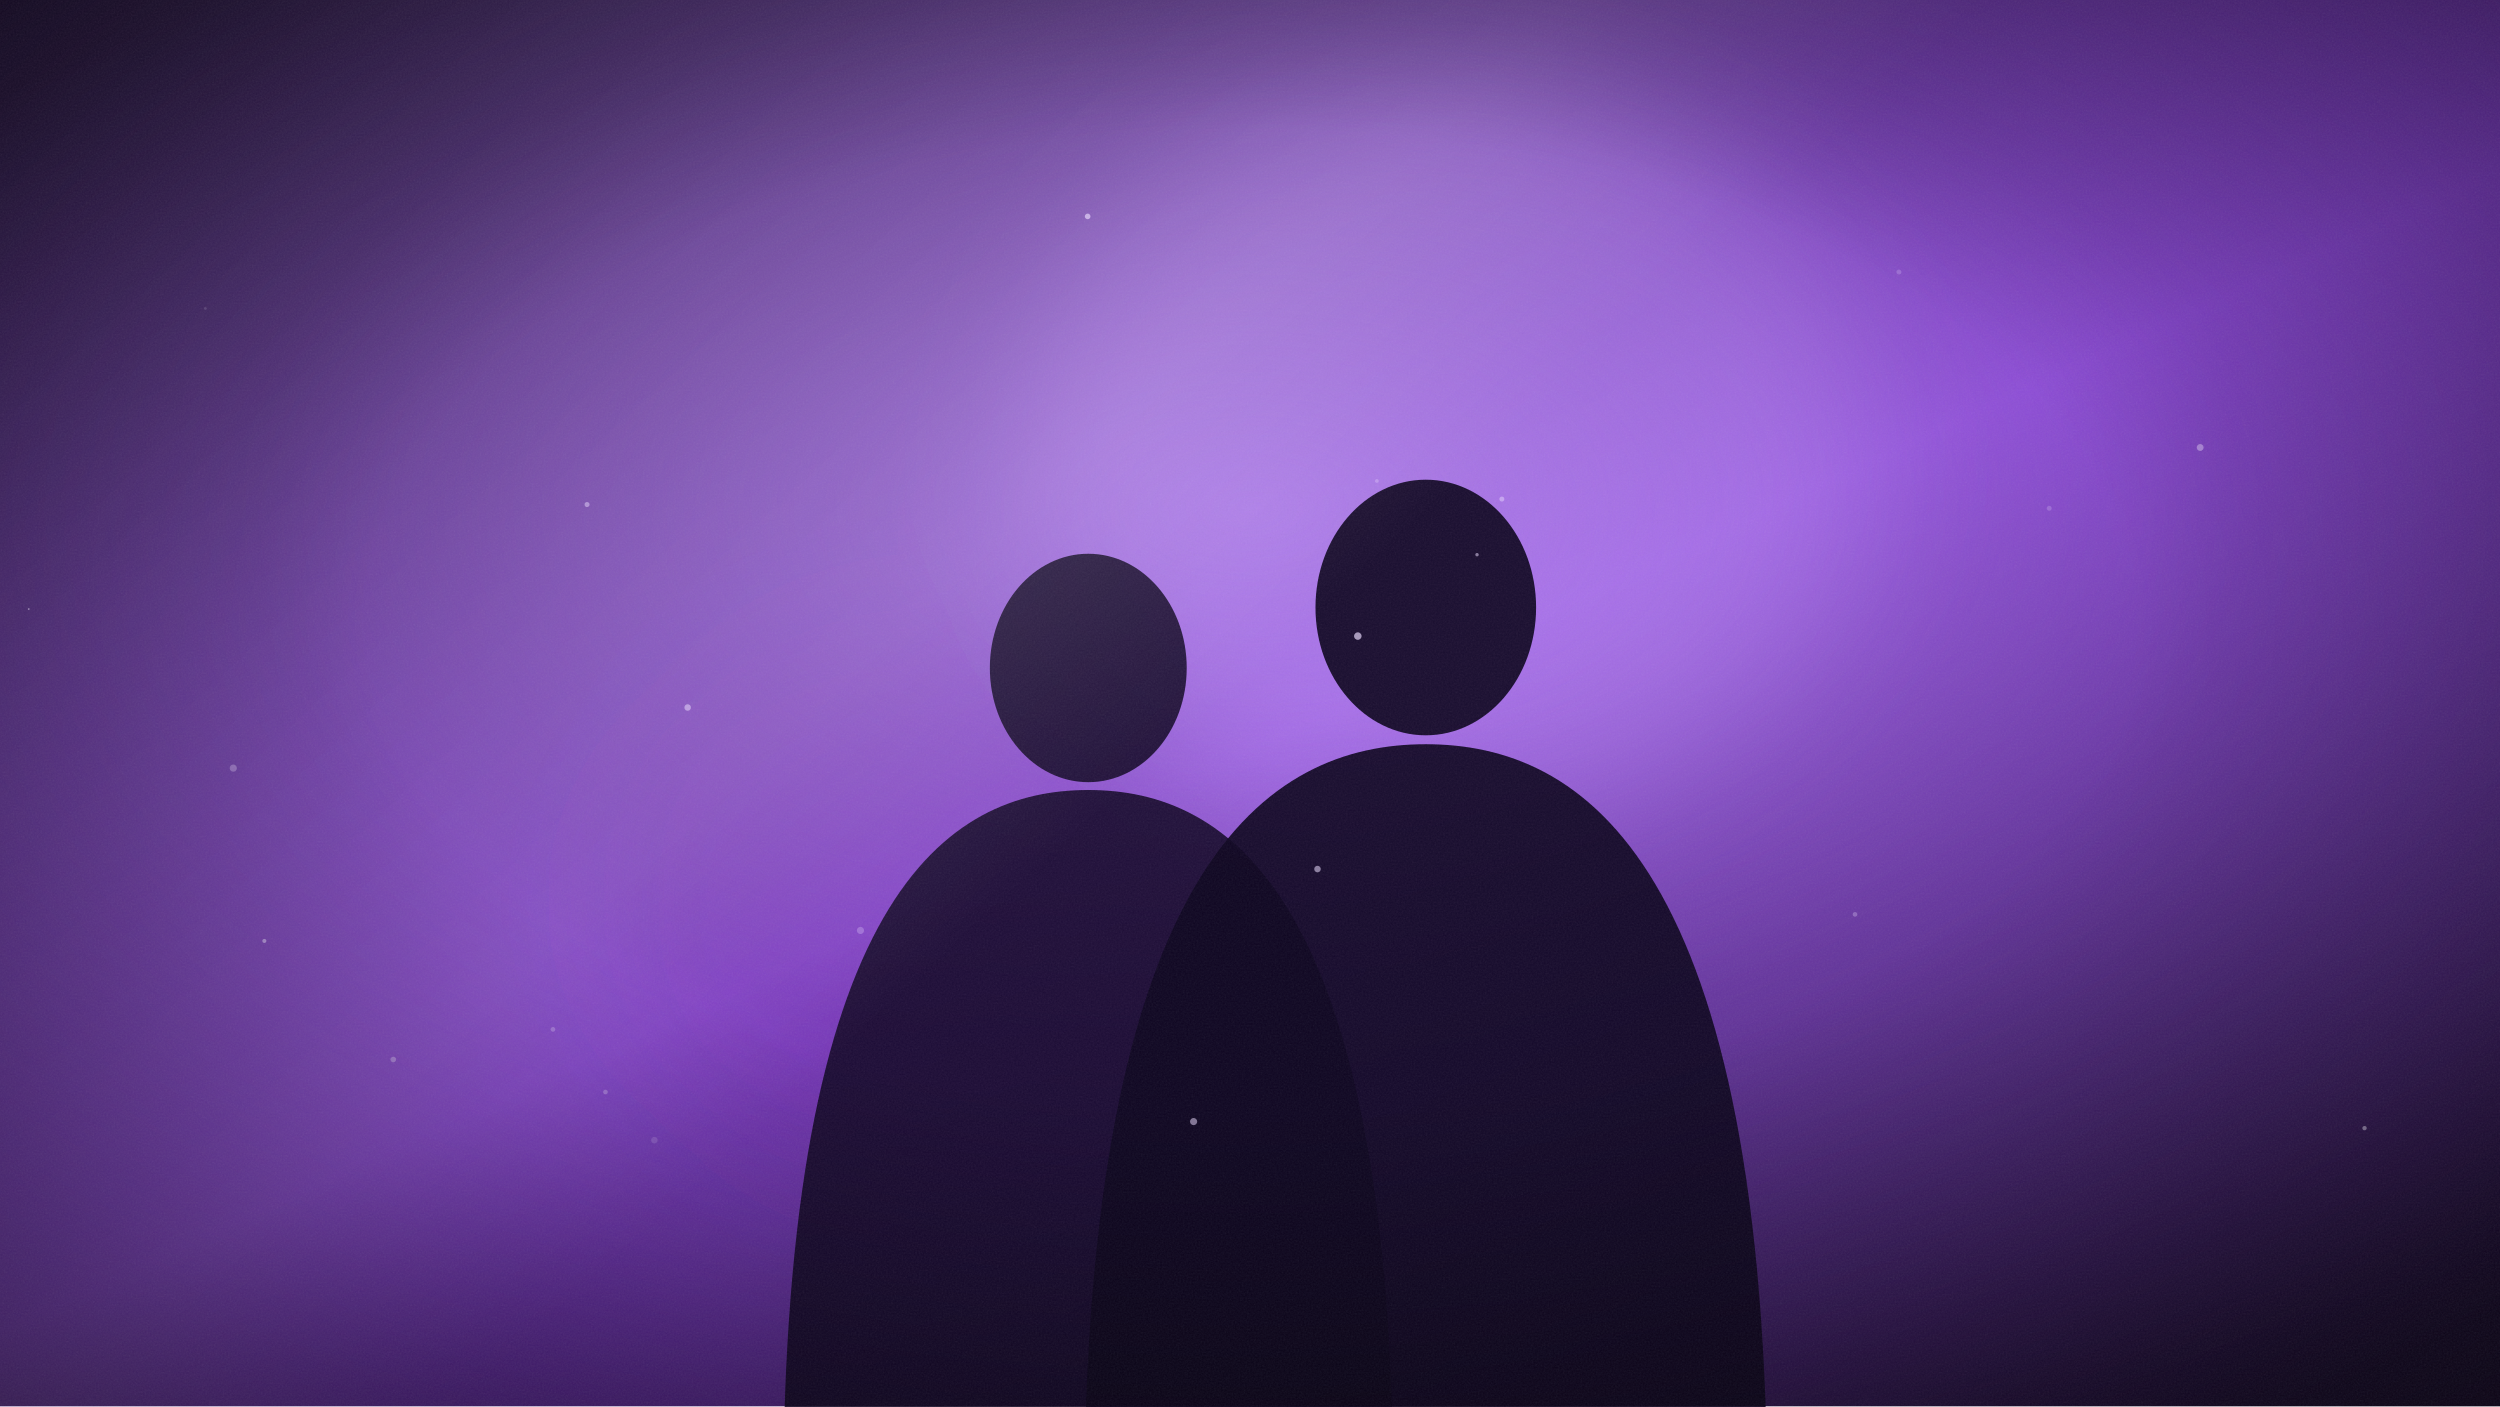
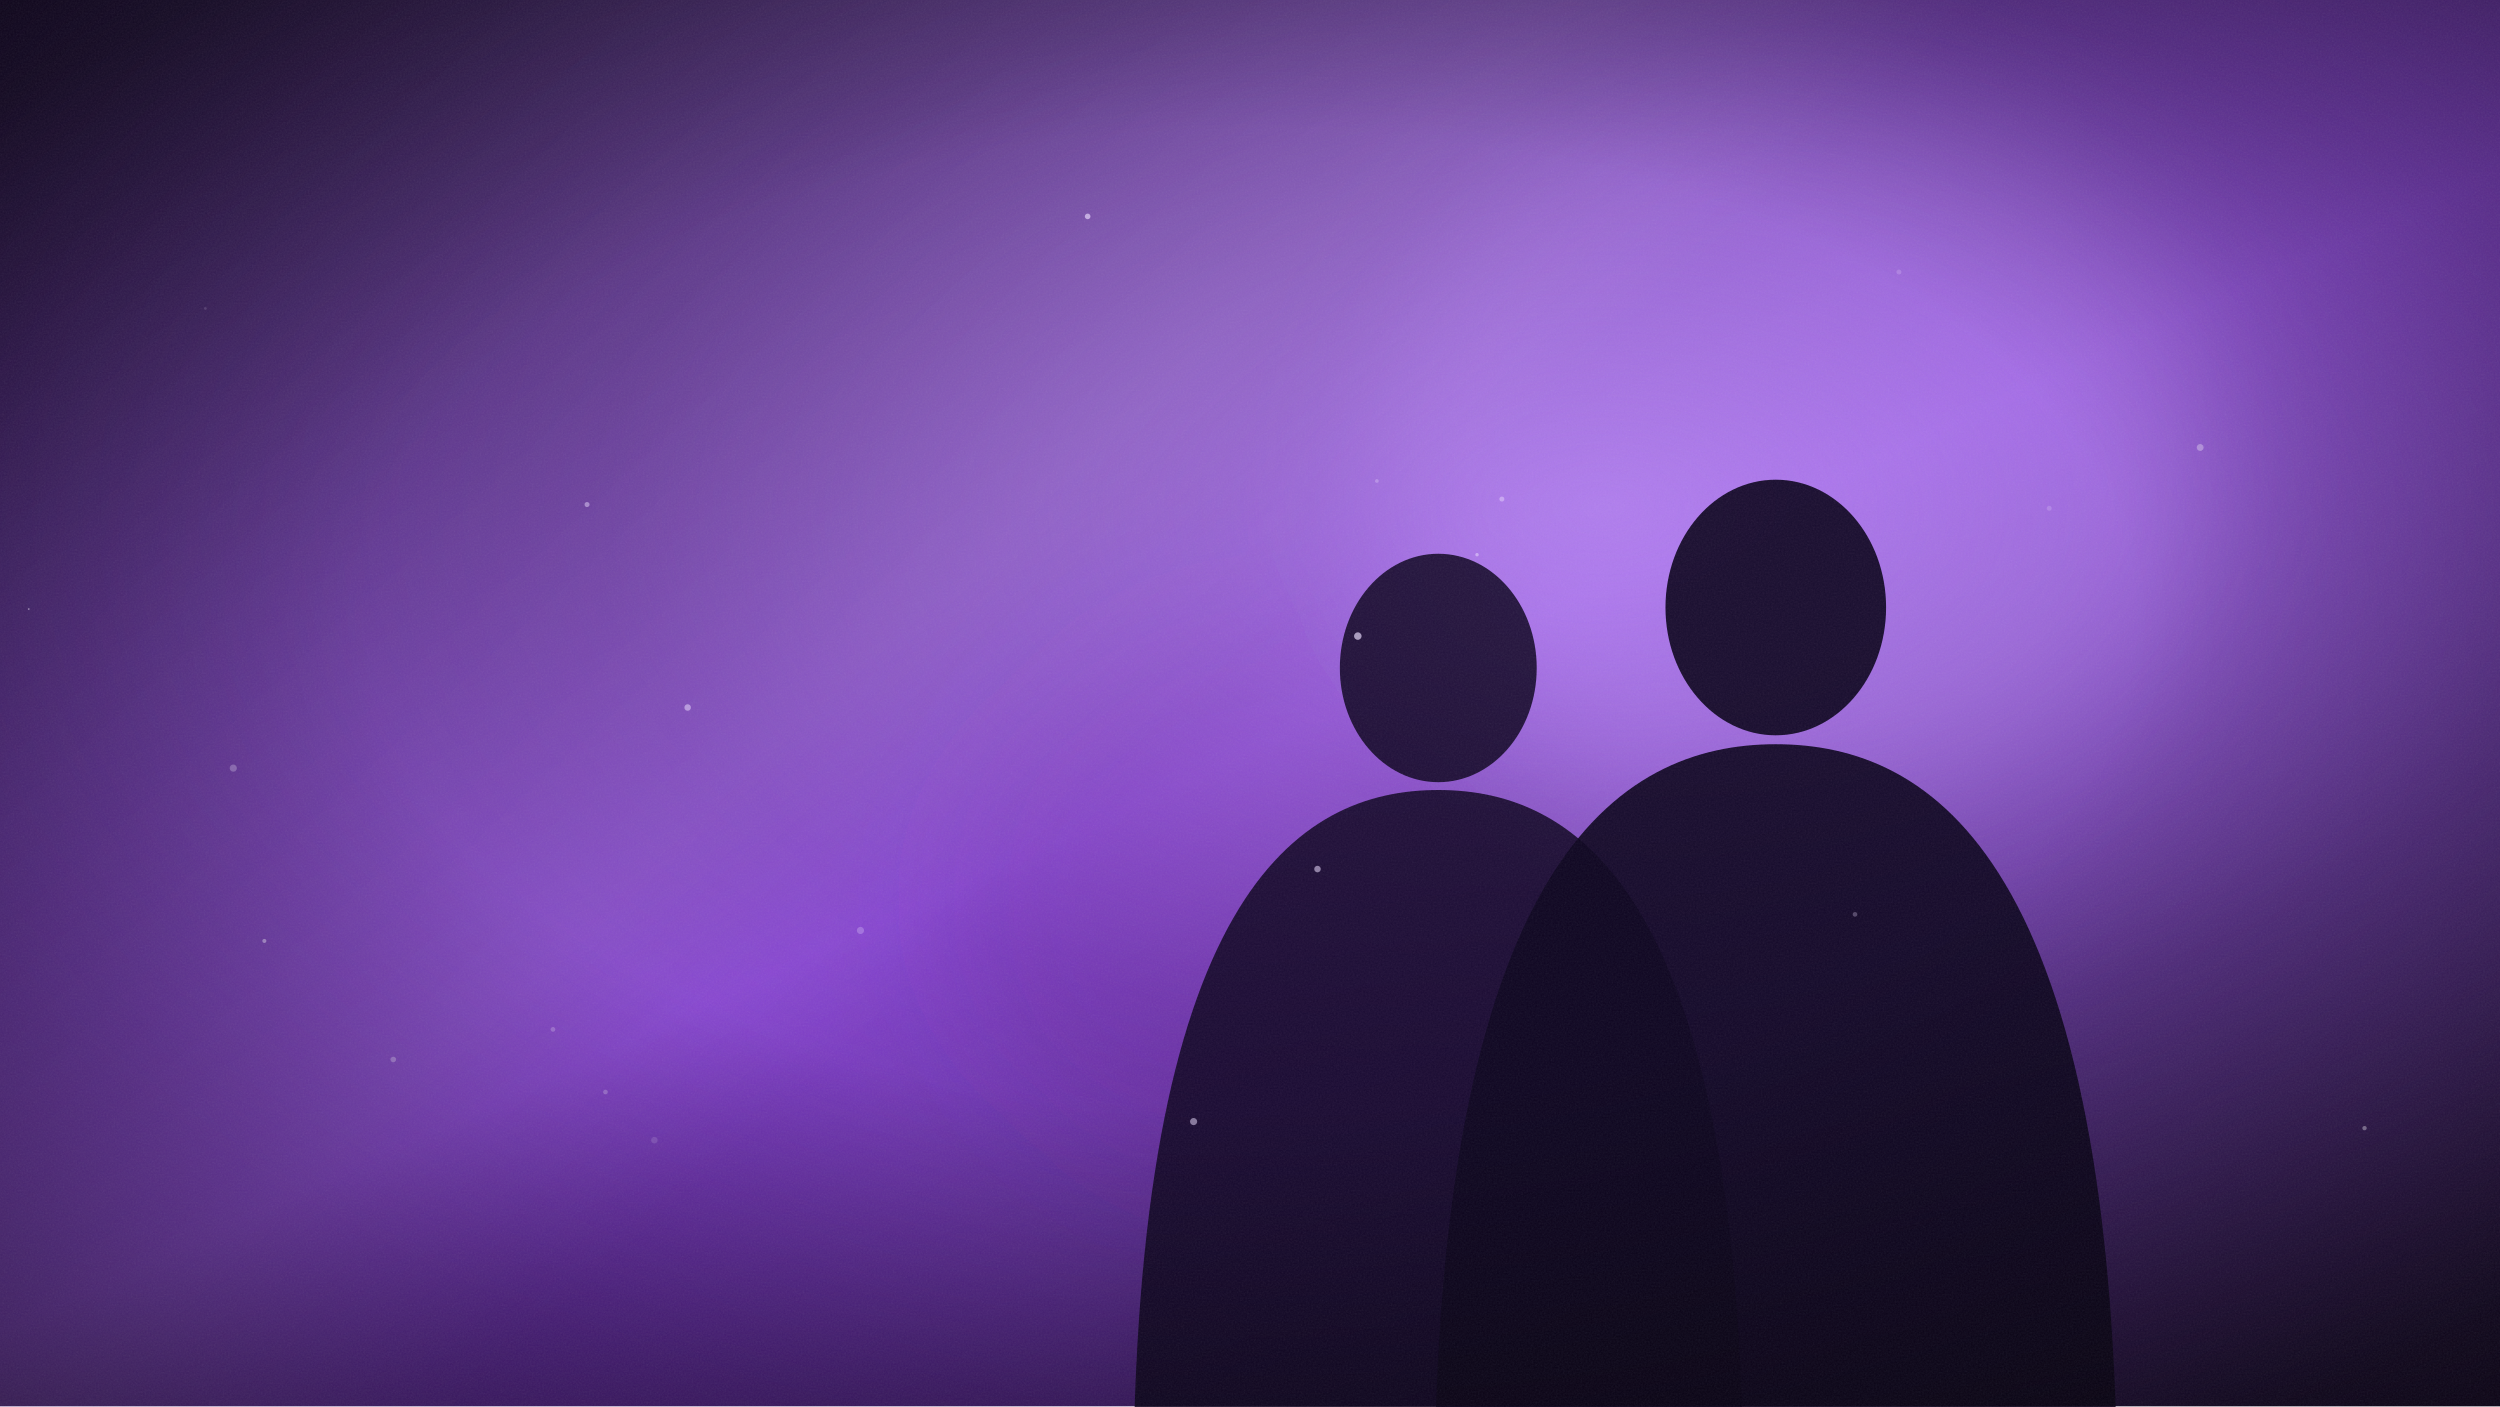
<svg xmlns="http://www.w3.org/2000/svg" width="1600" height="900" viewBox="0 0 1600 900" role="img" aria-label="Secret Heiress of Time">
  <defs>
    <linearGradient id="sky" x1="0.08" y1="0" x2="0.92" y2="1">
      <stop offset="0" stop-color="#1B0A33" />
      <stop offset="0.52" stop-color="#7A34C8" />
      <stop offset="1" stop-color="#1B0A33" />
    </linearGradient>
-     <radialGradient id="rim" cx="0.5" cy="0.36" r="0.72">
+     <radialGradient id="rim" cx="0.64" cy="0.36" r="0.72">
      <stop offset="0" stop-color="#C79BFF" stop-opacity="0.62" />
      <stop offset="0.55" stop-color="#C79BFF" stop-opacity="0.16" />
      <stop offset="1" stop-color="#C79BFF" stop-opacity="0" />
    </radialGradient>
    <linearGradient id="sweep" x1="0" y1="0" x2="1" y2="0.6">
      <stop offset="0" stop-color="#FFFFFF" stop-opacity="0" />
      <stop offset="0.46" stop-color="#FFFFFF" stop-opacity="0.10" />
      <stop offset="0.58" stop-color="#FFFFFF" stop-opacity="0" />
    </linearGradient>
    <radialGradient id="vig" cx="0.5" cy="0.44" r="0.78">
      <stop offset="0.45" stop-color="#000000" stop-opacity="0" />
      <stop offset="1" stop-color="#000000" stop-opacity="0.62" />
    </radialGradient>
    <filter id="grain" x="0" y="0" width="100%" height="100%">
      <feTurbulence type="fractalNoise" baseFrequency="0.9" numOctaves="3" seed="33" result="n" />
      <feColorMatrix in="n" type="saturate" values="0" />
      <feComponentTransfer>
        <feFuncA type="linear" slope="0.16" />
      </feComponentTransfer>
    </filter>
    <filter id="soft" x="-30%" y="-30%" width="160%" height="160%">
      <feGaussianBlur stdDeviation="41" />
    </filter>
  </defs>
  <rect width="1600" height="900" fill="url(#sky)" />
  <g filter="url(#soft)" opacity="0.9">
-     <ellipse cx="926.0" cy="288.0" rx="270.0" ry="234.0" fill="#C79BFF" opacity="0.30" />
-     <ellipse cx="602.0" cy="576.0" rx="216.0" ry="189.0" fill="#3A0F6B" opacity="0.24" />
+     <ellipse cx="1150.0" cy="288.0" rx="270.0" ry="234.0" fill="#C79BFF" opacity="0.30" />
+     <ellipse cx="826.0" cy="576.0" rx="216.0" ry="189.0" fill="#3A0F6B" opacity="0.24" />
  </g>
  <rect width="1600" height="900" fill="url(#rim)" />
  <g opacity="0.85" fill="#0D0420">
-     <ellipse cx="696.5" cy="427.5" rx="63.0" ry="73.1" />
-     <path d="M 501.2 963.0                C 501.2 571.8                  607.0 505.6                  696.5 505.6                C 786.0 505.6                  891.8 571.8                  891.8 963.0                Z" />
+     <ellipse cx="920.5" cy="427.5" rx="63.0" ry="73.1" />
+     <path d="M 725.2 963.0                C 725.2 571.8                  831.0 505.6                  920.5 505.6                C 1010.0 505.6                  1115.8 571.8                  1115.8 963.0                Z" />
  </g>
  <g opacity="0.92" fill="#0D0420">
-     <ellipse cx="912.5" cy="388.8" rx="70.6" ry="81.8" />
-     <path d="M 693.8 970.6                C 693.8 550.4                  812.3 476.3                  912.5 476.3                C 1012.7 476.3                  1131.2 550.4                  1131.2 970.6                Z" />
+     <ellipse cx="1136.5" cy="388.8" rx="70.6" ry="81.8" />
+     <path d="M 917.8 970.6                C 917.8 550.4                  1036.3 476.3                  1136.5 476.3                C 1236.7 476.3                  1355.2 550.4                  1355.2 970.6                Z" />
  </g>
  <rect width="1600" height="900" fill="url(#sweep)" />
  <circle cx="418.8" cy="729.7" r="2.1" fill="#EBDCFF" opacity="0.19" />
  <circle cx="843.2" cy="556.2" r="2.1" fill="#EBDCFF" opacity="0.55" />
  <circle cx="869.0" cy="407.1" r="2.4" fill="#EBDCFF" opacity="0.67" />
  <circle cx="961.2" cy="319.4" r="1.6" fill="#EBDCFF" opacity="0.46" />
  <circle cx="-38.4" cy="34.5" r="2.0" fill="#EBDCFF" opacity="0.38" />
  <circle cx="1311.5" cy="325.3" r="1.6" fill="#EBDCFF" opacity="0.22" />
  <circle cx="375.7" cy="322.9" r="1.6" fill="#EBDCFF" opacity="0.48" />
  <circle cx="131.4" cy="197.4" r="0.9" fill="#EBDCFF" opacity="0.20" />
  <circle cx="18.4" cy="389.8" r="0.6" fill="#EBDCFF" opacity="0.67" />
  <circle cx="1408.1" cy="286.4" r="2.2" fill="#EBDCFF" opacity="0.46" />
  <circle cx="550.7" cy="595.5" r="2.3" fill="#EBDCFF" opacity="0.28" />
  <circle cx="881.2" cy="307.8" r="1.2" fill="#EBDCFF" opacity="0.31" />
  <circle cx="387.5" cy="698.9" r="1.5" fill="#EBDCFF" opacity="0.32" />
  <circle cx="440.1" cy="452.8" r="2.1" fill="#EBDCFF" opacity="0.52" />
  <circle cx="1187.2" cy="585.2" r="1.5" fill="#EBDCFF" opacity="0.29" />
  <circle cx="1215.3" cy="174.1" r="1.6" fill="#EBDCFF" opacity="0.22" />
  <circle cx="1617.3" cy="561.9" r="2.5" fill="#EBDCFF" opacity="0.22" />
  <circle cx="149.3" cy="491.6" r="2.3" fill="#EBDCFF" opacity="0.34" />
  <circle cx="251.7" cy="678.1" r="1.8" fill="#EBDCFF" opacity="0.39" />
  <circle cx="763.9" cy="717.8" r="2.3" fill="#EBDCFF" opacity="0.52" />
  <circle cx="945.3" cy="355.0" r="1.1" fill="#EBDCFF" opacity="0.52" />
  <circle cx="-11.0" cy="367.7" r="1.9" fill="#EBDCFF" opacity="0.33" />
  <circle cx="169.2" cy="602.2" r="1.3" fill="#EBDCFF" opacity="0.55" />
  <circle cx="353.9" cy="658.8" r="1.5" fill="#EBDCFF" opacity="0.30" />
  <circle cx="696.1" cy="138.5" r="1.8" fill="#EBDCFF" opacity="0.65" />
  <circle cx="1513.3" cy="722.0" r="1.4" fill="#EBDCFF" opacity="0.64" />
  <rect width="1600" height="900" fill="url(#vig)" />
  <rect width="1600" height="900" filter="url(#grain)" opacity="0.5" />
</svg>
